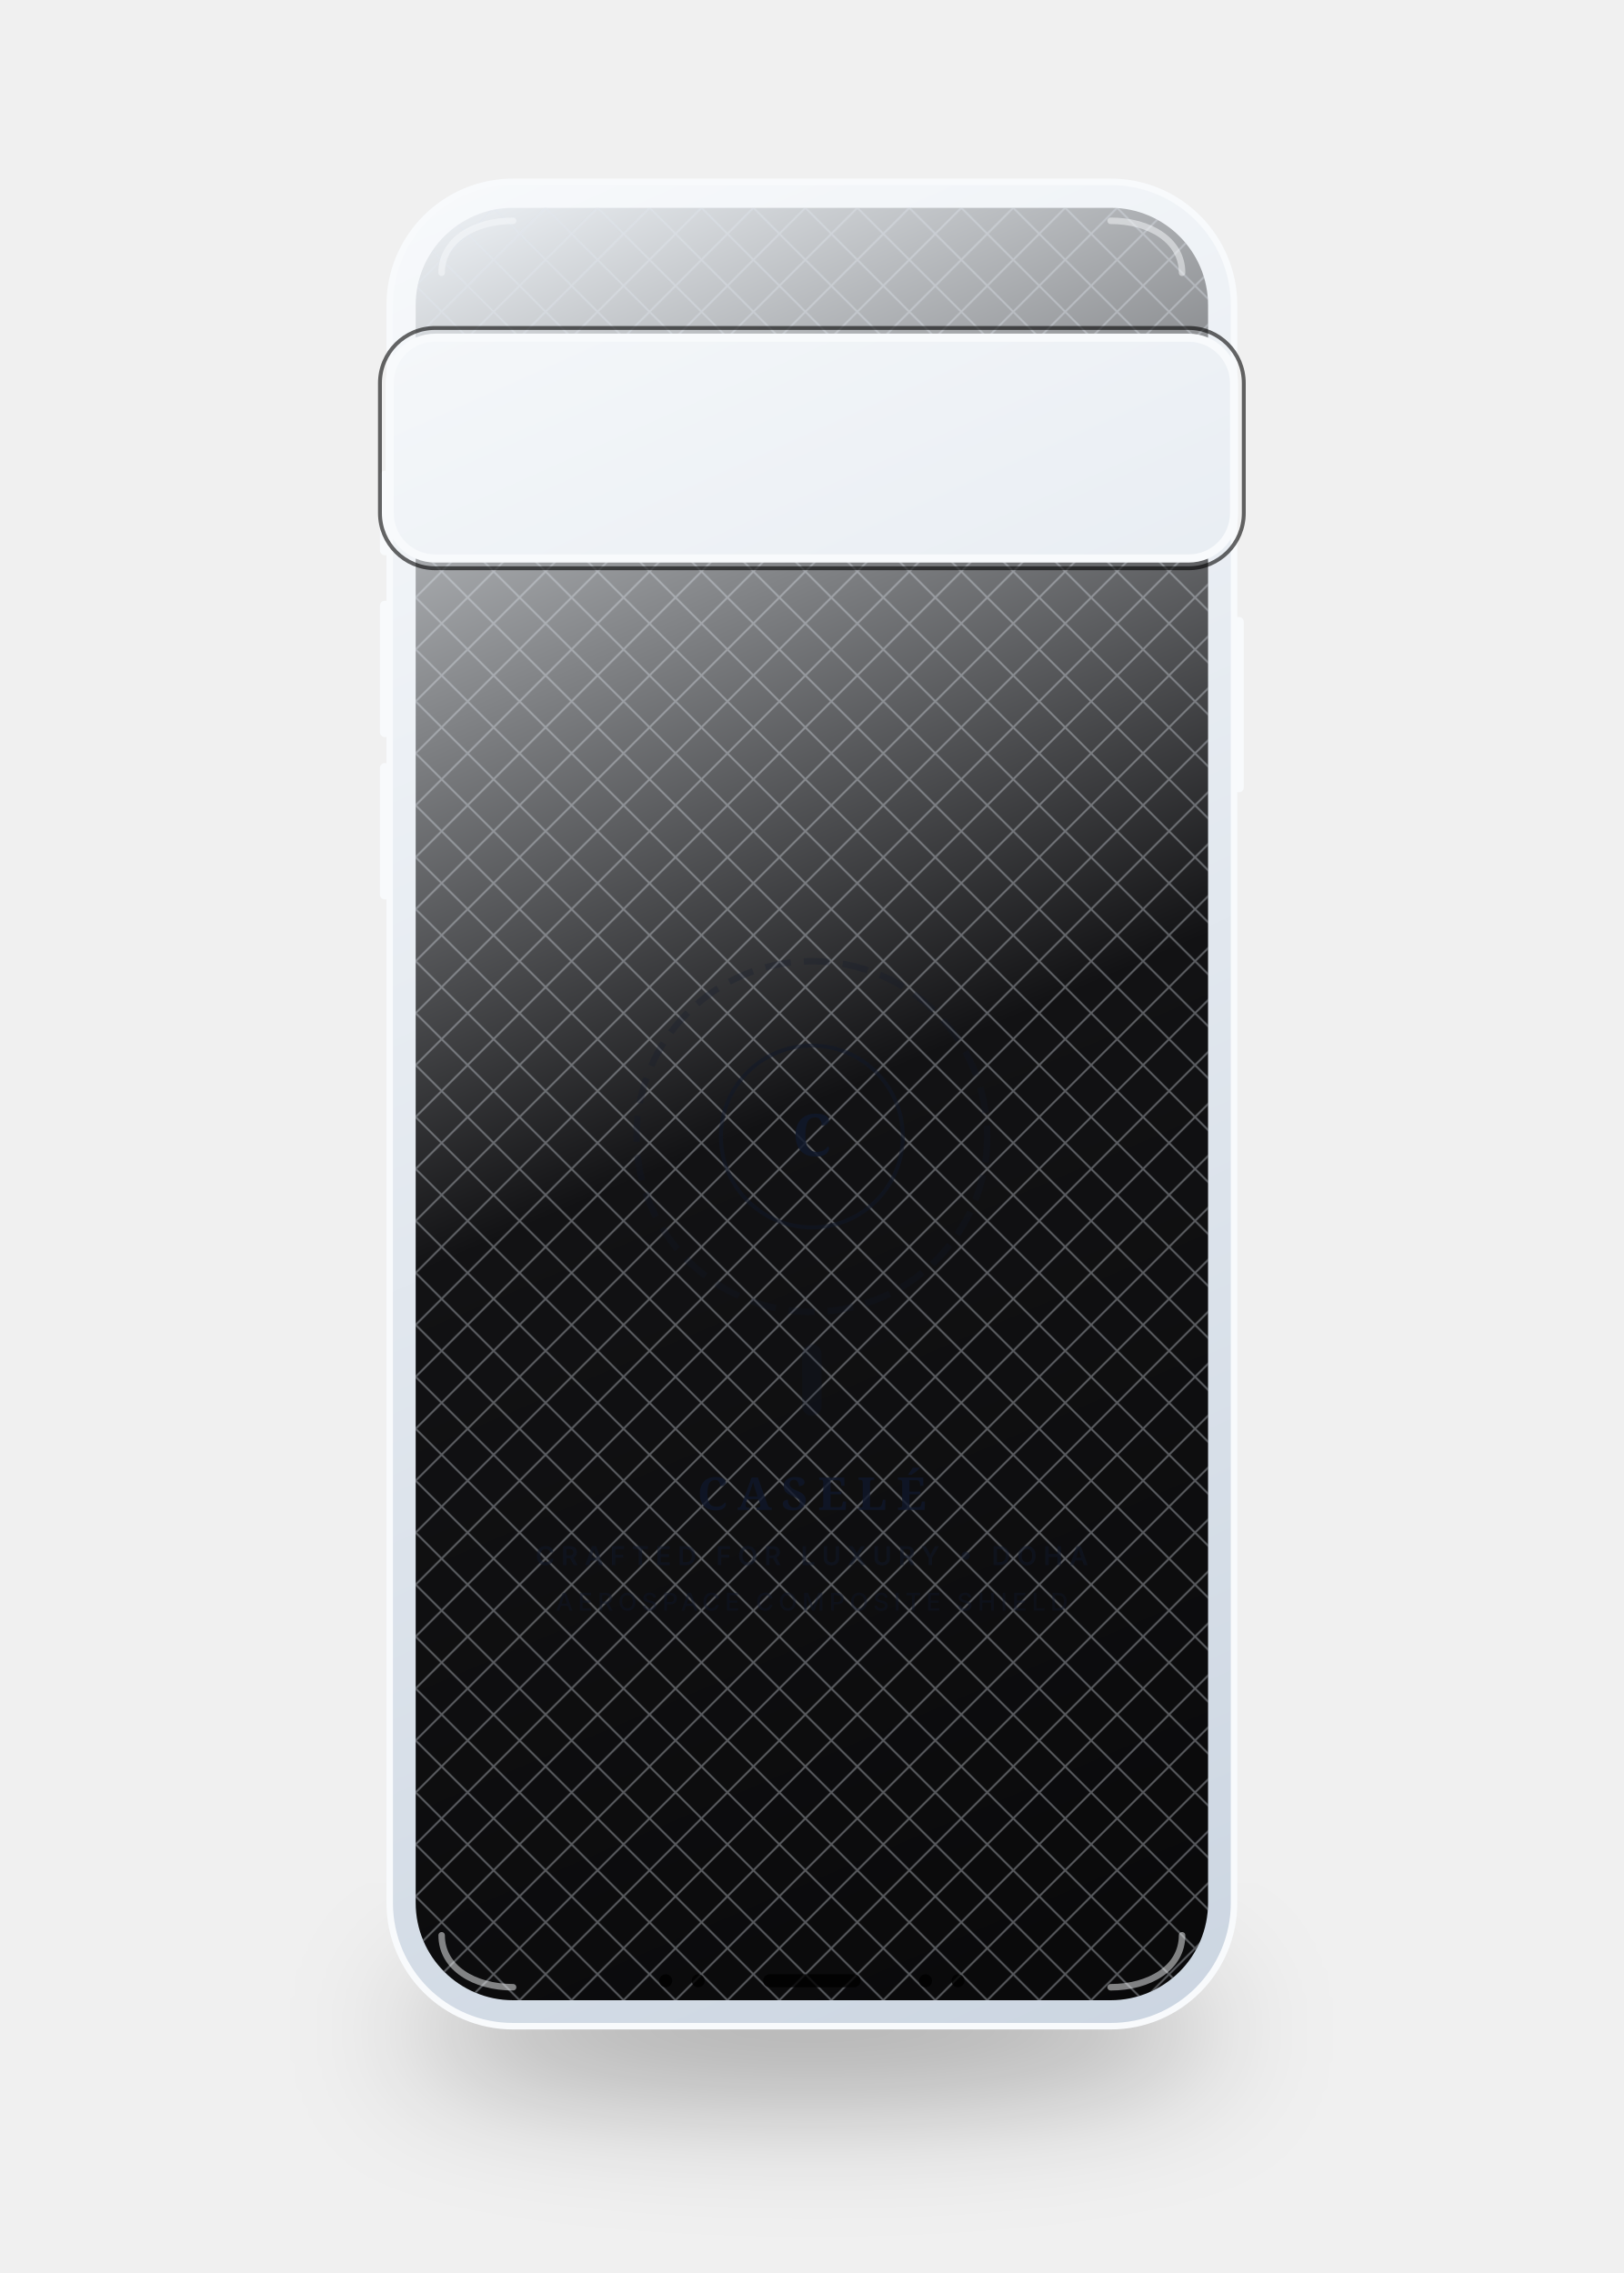
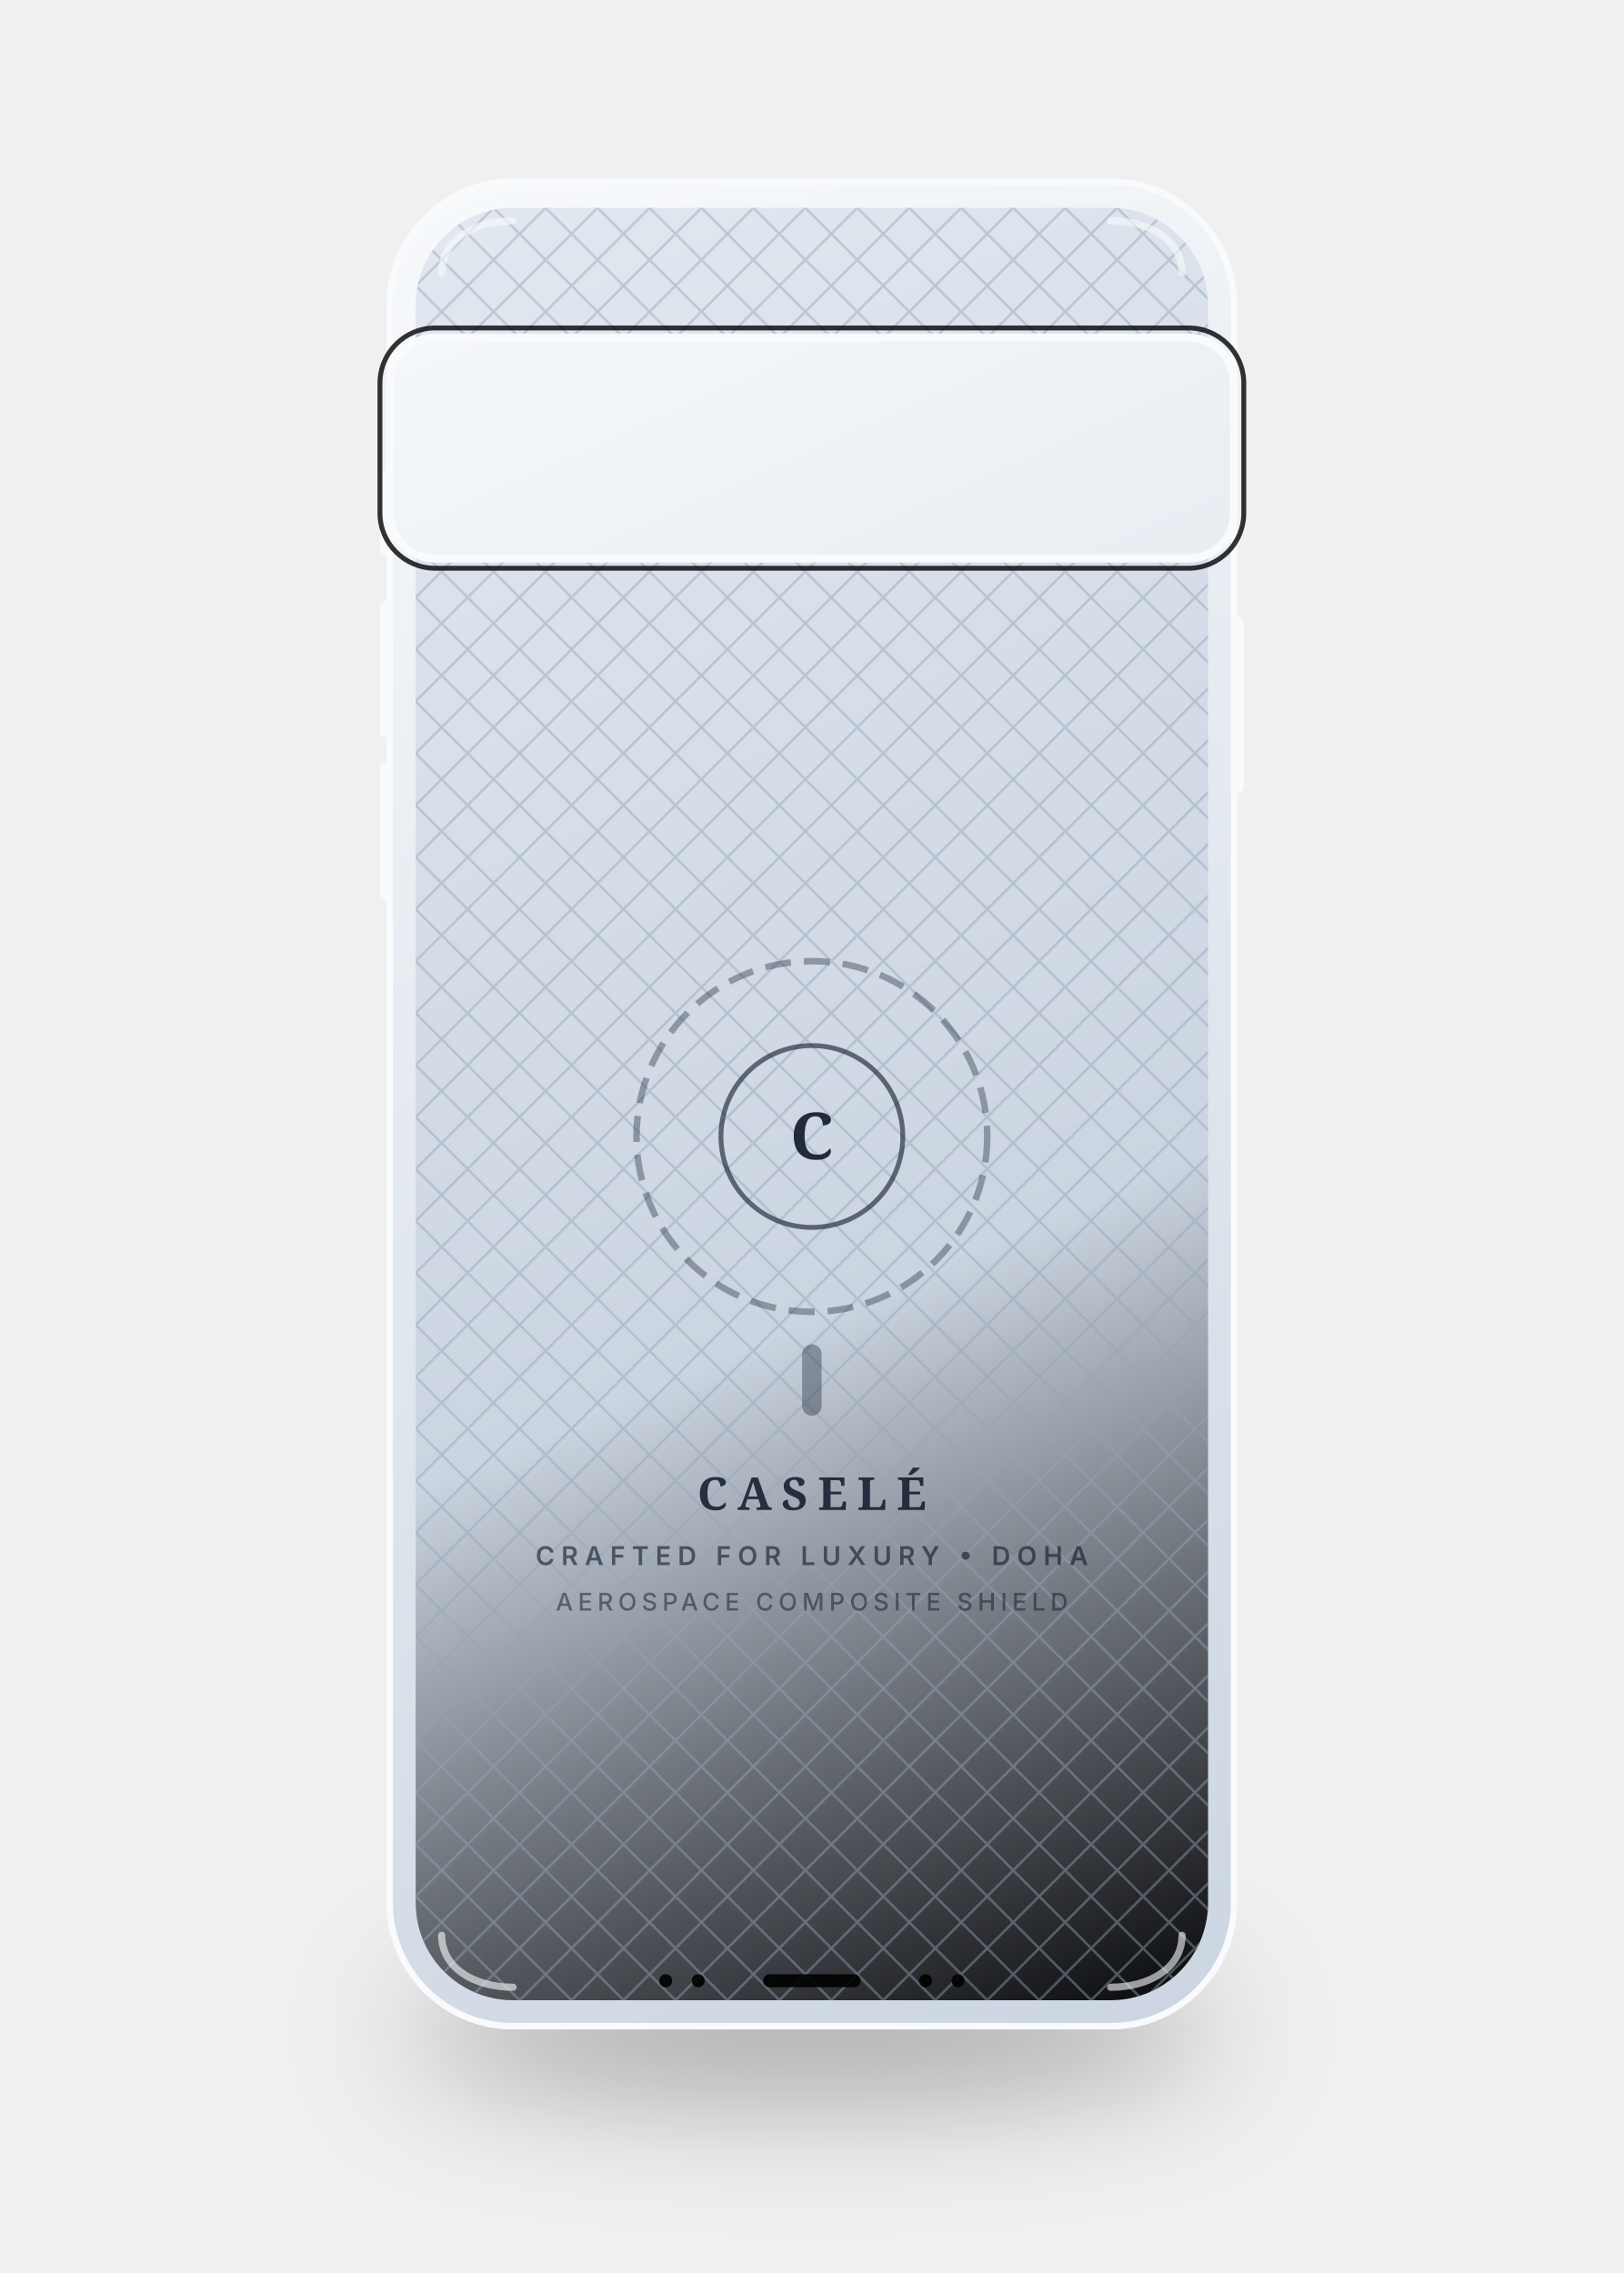
<svg xmlns="http://www.w3.org/2000/svg" viewBox="0 0 500 700" fill="none">
  <defs>
    <filter id="frontShadow_clear-crystal_front_pixel" x="70" y="580" width="360" height="110" filterUnits="userSpaceOnUse">
      <feGaussianBlur stdDeviation="20" />
      <feColorMatrix type="matrix" values="0 0 0 0 0   0 0 0 0 0   0 0 0 0 0  0 0 0 0.32 0" />
    </filter>
    <linearGradient id="frontRimGrad_clear-crystal_front_pixel" x1="120" y1="50" x2="380" y2="630" gradientUnits="userSpaceOnUse">
      <stop offset="0%" stop-color="#F8FAFC" />
      <stop offset="100%" stop-color="#CBD5E1" />
    </linearGradient>
    <linearGradient id="microfiberBed_clear-crystal_front_pixel" x1="130" y1="60" x2="370" y2="620" gradientUnits="userSpaceOnUse">
-       <stop offset="0%" stop-color="#F1F5F9" />
-       <stop offset="50%" stop-color="#121214" />
-       <stop offset="100%" stop-color="#09090A" />
+       <stop offset="0%" stop-color="#E2E8F0" />
+       <stop offset="60%" stop-color="#CBD5E1" />
+       <stop offset="100%" stop-color="#050507" />
    </linearGradient>
    <pattern id="microfiberPattern_clear-crystal_front_pixel" width="16" height="16" patternUnits="userSpaceOnUse">
-       <path d="M8 0 L16 8 L8 16 L0 8 Z" fill="none" stroke="#E2E8F0" stroke-width="0.6" opacity="0.35" />
+       <path d="M8 0 L16 8 L8 16 L0 8 Z" fill="none" stroke="#94A3B8" stroke-width="0.75" opacity="0.45" />
    </pattern>
    <mask id="cameraCutoutMask_clear-crystal_front_pixel">
      <rect x="0" y="0" width="500" height="700" fill="#FFFFFF" />
      <rect x="120" y="104" width="260" height="68" rx="14" fill="#000000" />
    </mask>
  </defs>
  <ellipse cx="250" cy="625" rx="125" ry="20" fill="#000000" filter="url(#frontShadow_clear-crystal_front_pixel)" />
  <rect x="120" y="56" width="260" height="568" rx="38" fill="url(#frontRimGrad_clear-crystal_front_pixel)" stroke="#F8FAFC" stroke-width="2" />
  <rect x="117" y="145" width="3" height="26" rx="1.5" fill="#F8FAFC" />
  <rect x="117" y="185" width="3" height="42" rx="1.5" fill="#F8FAFC" />
  <rect x="117" y="235" width="3" height="42" rx="1.5" fill="#F8FAFC" />
  <rect x="380" y="190" width="3" height="54" rx="1.5" fill="#F8FAFC" />
  <g mask="url(#cameraCutoutMask_clear-crystal_front_pixel)">
    <rect x="128" y="64" width="244" height="552" rx="30" fill="url(#microfiberBed_clear-crystal_front_pixel)" />
    <rect x="128" y="64" width="244" height="552" rx="30" fill="url(#microfiberPattern_clear-crystal_front_pixel)" />
-     <path d="M136 84 C 136 74, 146 68, 158 68" stroke="#F8FAFC" stroke-width="2" stroke-linecap="round" fill="none" opacity="0.5" />
-     <path d="M364 84 C 364 74, 354 68, 342 68" stroke="#F8FAFC" stroke-width="2" stroke-linecap="round" fill="none" opacity="0.5" />
-     <path d="M136 596 C 136 606, 146 612, 158 612" stroke="#F8FAFC" stroke-width="2" stroke-linecap="round" fill="none" opacity="0.5" />
-     <path d="M364 596 C 364 606, 354 612, 342 612" stroke="#F8FAFC" stroke-width="2" stroke-linecap="round" fill="none" opacity="0.5" />
-     <g opacity="0.25">
+     <path d="M136 84 C 136 74, 146 68, 158 68" stroke="#F8FAFC" stroke-width="2.2" stroke-linecap="round" fill="none" opacity="0.6" />
+     <path d="M364 84 C 364 74, 354 68, 342 68" stroke="#F8FAFC" stroke-width="2.2" stroke-linecap="round" fill="none" opacity="0.6" />
+     <path d="M136 596 C 136 606, 146 612, 158 612" stroke="#F8FAFC" stroke-width="2.2" stroke-linecap="round" fill="none" opacity="0.6" />
+     <path d="M364 596 C 364 606, 354 612, 342 612" stroke="#F8FAFC" stroke-width="2.2" stroke-linecap="round" fill="none" opacity="0.6" />
+     <g opacity="0.35">
      <circle cx="250" cy="350" r="54" stroke="#0F172A" stroke-width="2" stroke-dasharray="8 4" fill="none" />
      <rect x="247" y="414" width="6" height="22" rx="3" fill="#0F172A" />
    </g>
-     <circle cx="250" cy="350" r="28" stroke="#0F172A" stroke-width="1.2" fill="none" opacity="0.5" />
-     <text x="250" y="356" text-anchor="middle" font-family="'Cinzel', serif" font-size="18" font-weight="700" fill="#0F172A" opacity="0.85">C</text>
-     <text x="250" y="465" text-anchor="middle" font-family="'Cinzel', serif" font-size="14" font-weight="700" fill="#0F172A" opacity="0.8" letter-spacing="3">CASELÉ</text>
-     <text x="250" y="482" text-anchor="middle" font-family="'Inter', sans-serif" font-size="8" font-weight="600" fill="#0F172A" opacity="0.5" letter-spacing="2">CRAFTED FOR LUXURY • DOHA</text>
-     <text x="250" y="496" text-anchor="middle" font-family="'Inter', sans-serif" font-size="7.5" font-weight="500" fill="#0F172A" opacity="0.4" letter-spacing="1.5">AEROSPACE COMPOSITE SHIELD</text>
-     <rect x="235" y="608" width="30" height="4" rx="2" fill="#000000" opacity="0.8" />
-     <circle cx="205" cy="610" r="2" fill="#000000" opacity="0.8" />
-     <circle cx="215" cy="610" r="2" fill="#000000" opacity="0.8" />
-     <circle cx="285" cy="610" r="2" fill="#000000" opacity="0.8" />
-     <circle cx="295" cy="610" r="2" fill="#000000" opacity="0.8" />
+     <circle cx="250" cy="350" r="28" stroke="#0F172A" stroke-width="1.5" fill="none" opacity="0.6" />
+     <text x="250" y="357" text-anchor="middle" font-family="'Cinzel', serif" font-size="20" font-weight="700" fill="#0F172A" opacity="0.9">C</text>
+     <text x="250" y="465" text-anchor="middle" font-family="'Cinzel', serif" font-size="14" font-weight="700" fill="#0F172A" opacity="0.85" letter-spacing="3">CASELÉ</text>
+     <text x="250" y="482" text-anchor="middle" font-family="'Inter', sans-serif" font-size="8" font-weight="600" fill="#0F172A" opacity="0.6" letter-spacing="2">CRAFTED FOR LUXURY • DOHA</text>
+     <text x="250" y="496" text-anchor="middle" font-family="'Inter', sans-serif" font-size="7.5" font-weight="500" fill="#0F172A" opacity="0.5" letter-spacing="1.5">AEROSPACE COMPOSITE SHIELD</text>
+     <rect x="235" y="608" width="30" height="4" rx="2" fill="#000000" opacity="0.9" />
+     <circle cx="205" cy="610" r="2" fill="#000000" opacity="0.9" />
+     <circle cx="215" cy="610" r="2" fill="#000000" opacity="0.9" />
+     <circle cx="285" cy="610" r="2" fill="#000000" opacity="0.9" />
+     <circle cx="295" cy="610" r="2" fill="#000000" opacity="0.9" />
  </g>
  <rect x="120" y="104" width="260" height="68" rx="14" fill="none" stroke="#F8FAFC" stroke-width="2.5" />
-   <rect x="117" y="101" width="266" height="74" rx="17" fill="none" stroke="#000000" stroke-width="1.2" opacity="0.6" />
+   <rect x="117" y="101" width="266" height="74" rx="17" fill="none" stroke="#000000" stroke-width="1.5" opacity="0.8" />
</svg>
